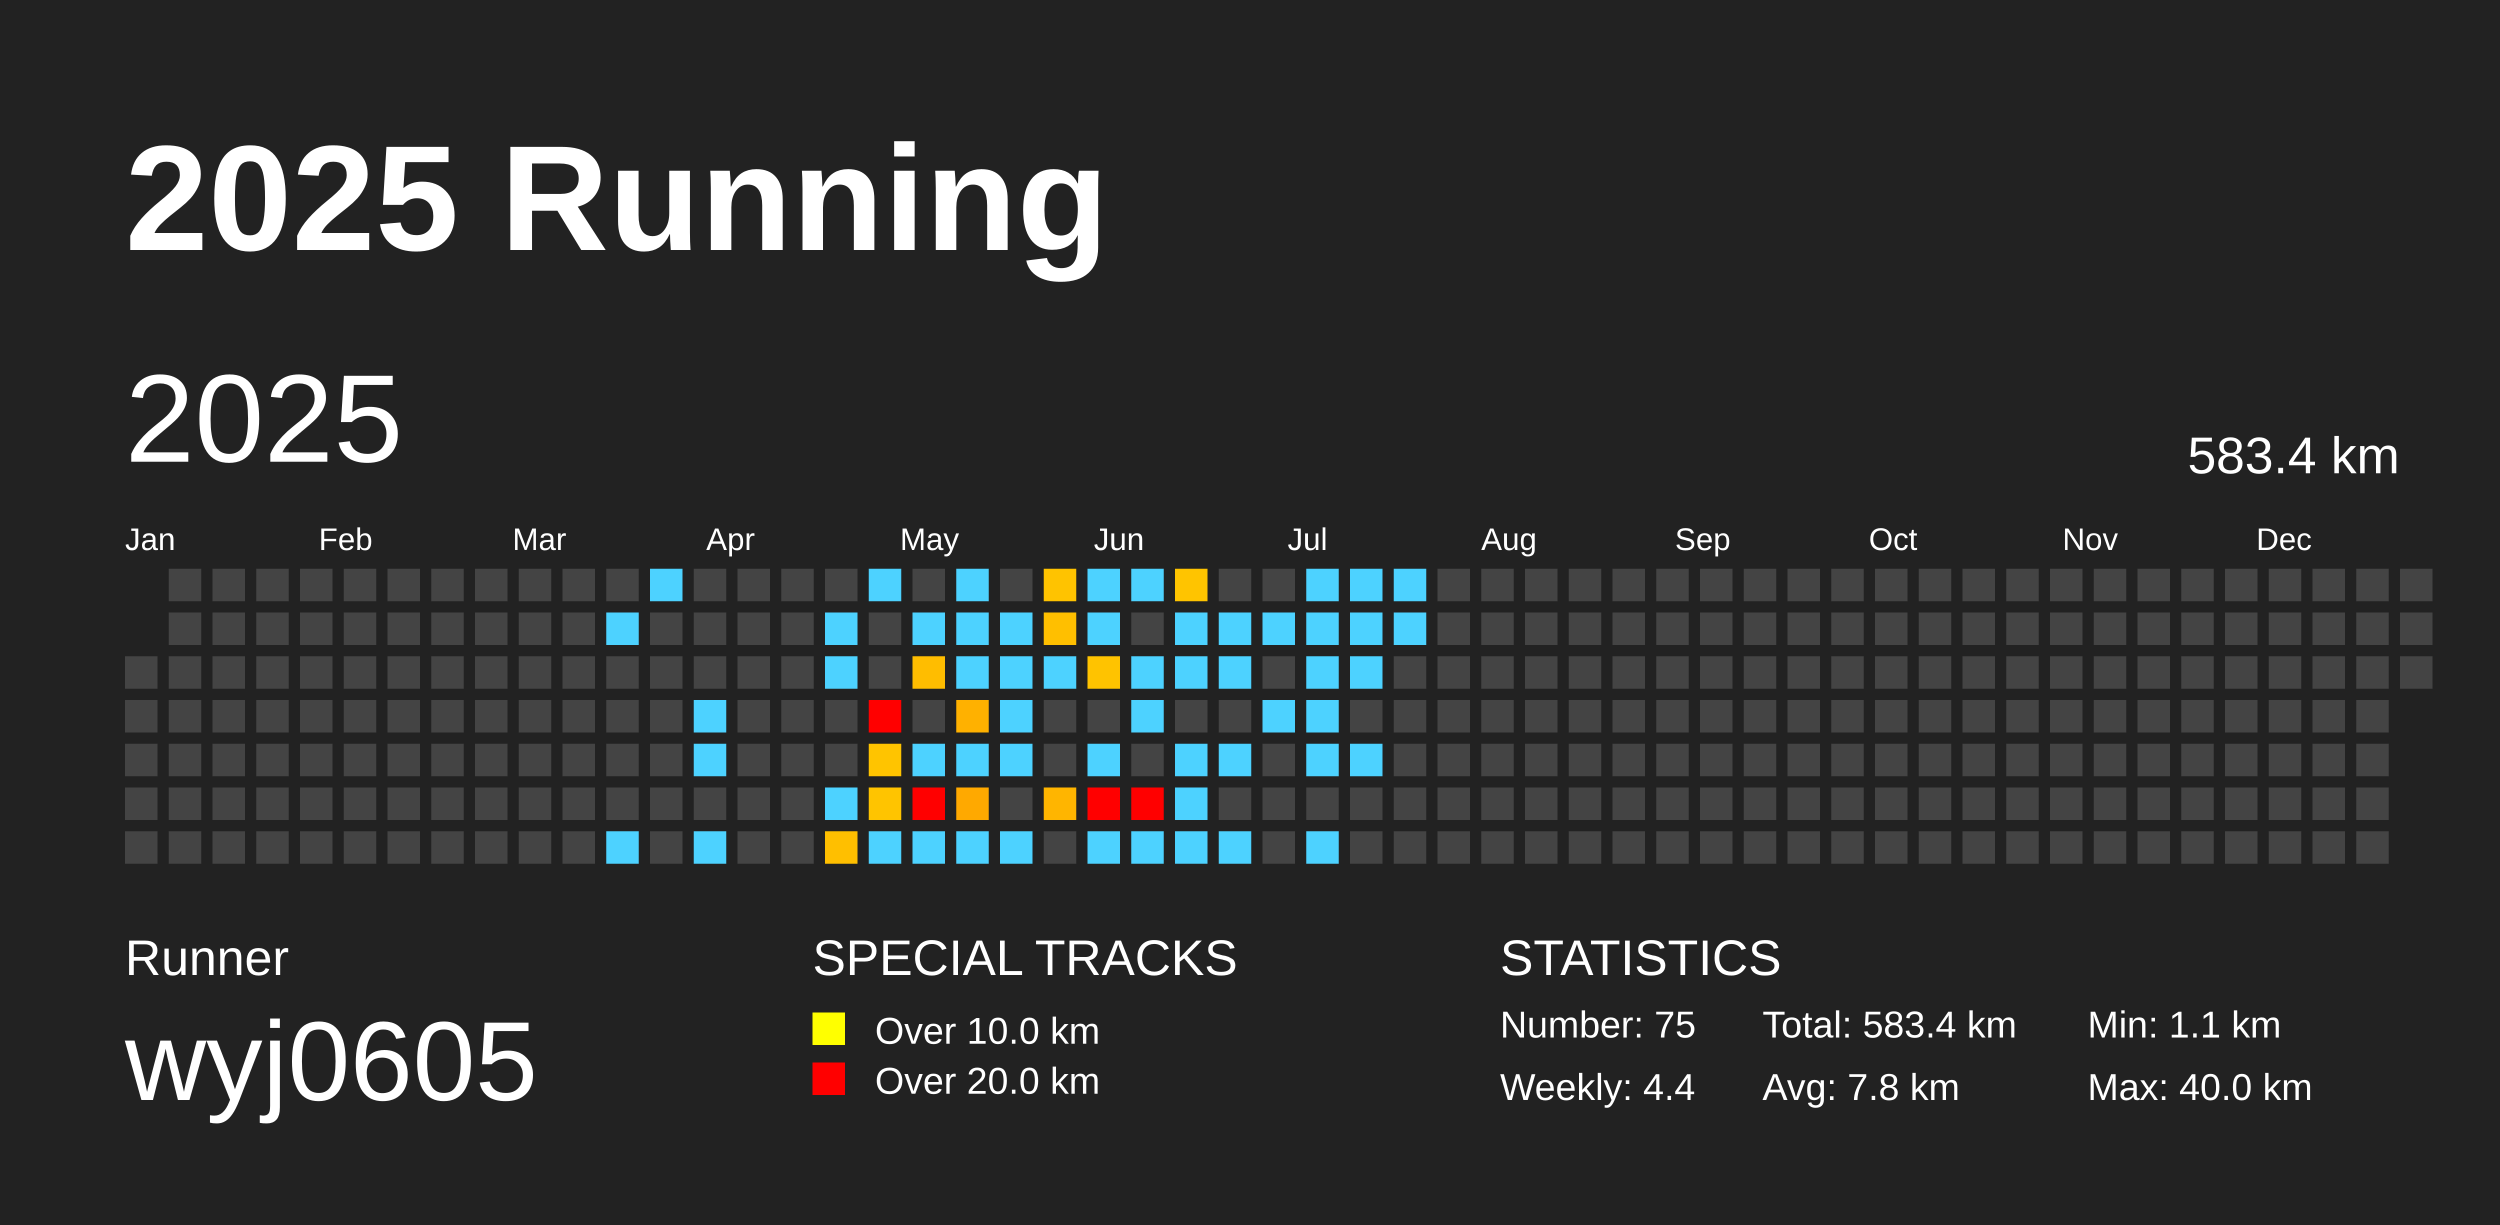
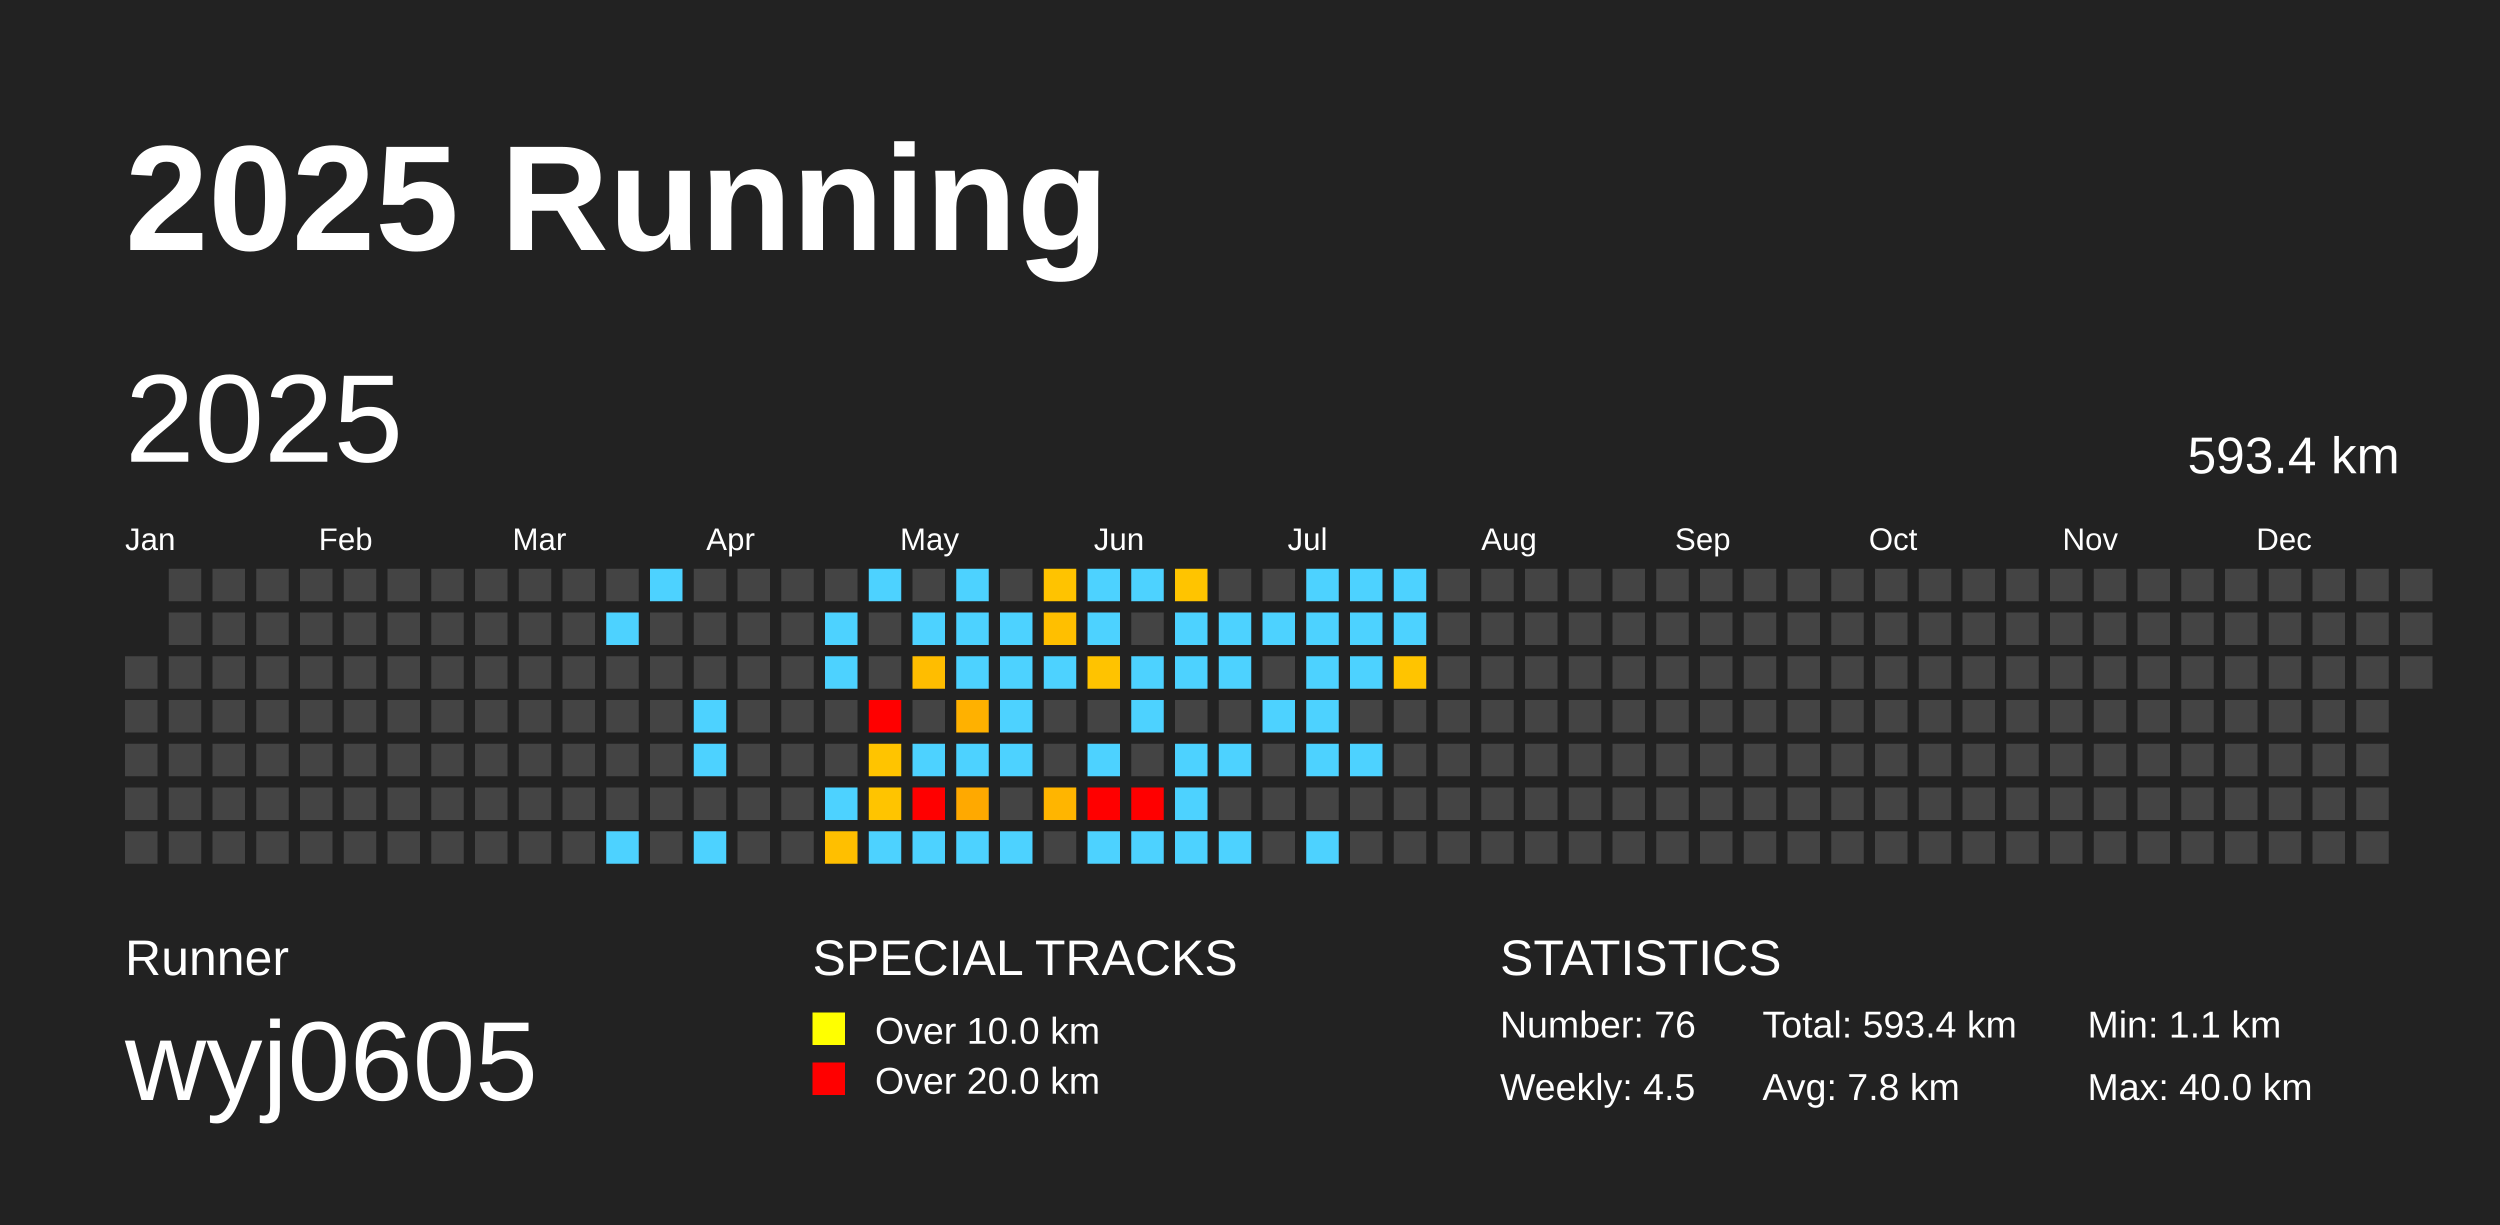
<svg xmlns="http://www.w3.org/2000/svg" baseProfile="full" height="98mm" version="1.1" viewBox="0,0,200,98" width="200mm">
  <defs />
  <rect fill="#222222" height="98" width="200" x="0" y="0" />
  <text fill="#FFFFFF" style="font-size:12px; font-family:Arial; font-weight:bold;" x="10" y="20">2025 Running</text>
  <text fill="#FFFFFF" style="font-size:4px; font-family:Arial" x="10" y="78">Runner</text>
  <text fill="#FFFFFF" style="font-size:9px; font-family:Arial" x="10" y="88">wyj0605</text>
  <text fill="#FFFFFF" style="font-size:4px; font-family:Arial" x="65" y="78">SPECIAL TRACKS</text>
  <rect fill="yellow" height="2.6" width="2.6" x="65" y="81" />
  <text fill="#FFFFFF" style="font-size:3px; font-family:Arial" x="70" y="83.5">Over 10.0 km</text>
  <rect fill="red" height="2.6" width="2.6" x="65" y="85" />
  <text fill="#FFFFFF" style="font-size:3px; font-family:Arial" x="70" y="87.5">Over 20.0 km</text>
  <text fill="#FFFFFF" style="font-size:4px; font-family:Arial" x="120" y="78">STATISTICS</text>
-   <text fill="#FFFFFF" style="font-size:3px; font-family:Arial" x="120" y="83">Number: 75</text>
-   <text fill="#FFFFFF" style="font-size:3px; font-family:Arial" x="120" y="88">Weekly: 4.4</text>
-   <text fill="#FFFFFF" style="font-size:3px; font-family:Arial" x="141" y="83">Total: 583.4 km</text>
+   <text fill="#FFFFFF" style="font-size:3px; font-family:Arial" x="120" y="83">Number: 76</text>
+   <text fill="#FFFFFF" style="font-size:3px; font-family:Arial" x="120" y="88">Weekly: 4.5</text>
+   <text fill="#FFFFFF" style="font-size:3px; font-family:Arial" x="141" y="83">Total: 593.4 km</text>
  <text fill="#FFFFFF" style="font-size:3px; font-family:Arial" x="141" y="88">Avg: 7.8 km</text>
  <text fill="#FFFFFF" style="font-size:3px; font-family:Arial" x="167" y="83">Min: 1.1 km</text>
  <text fill="#FFFFFF" style="font-size:3px; font-family:Arial" x="167" y="88">Max: 40.0 km</text>
  <text dominant-baseline="hanging" fill="#FFFFFF" style="font-size:10.0px; font-family:Arial;" x="10" y="30">2025</text>
-   <text dominant-baseline="hanging" fill="#FFFFFF" style="font-size:4.125px; font-family:Arial;" x="175" y="35">583.4 km</text>
+   <text dominant-baseline="hanging" fill="#FFFFFF" style="font-size:4.125px; font-family:Arial;" x="175" y="35">593.4 km</text>
  <text fill="#FFFFFF" style="font-size:2.5px; font-family:Arial" x="10.0" y="44">Jan</text>
  <text fill="#FFFFFF" style="font-size:2.5px; font-family:Arial" x="25.5" y="44">Feb</text>
  <text fill="#FFFFFF" style="font-size:2.5px; font-family:Arial" x="41.0" y="44">Mar</text>
  <text fill="#FFFFFF" style="font-size:2.5px; font-family:Arial" x="56.5" y="44">Apr</text>
  <text fill="#FFFFFF" style="font-size:2.5px; font-family:Arial" x="72.0" y="44">May</text>
  <text fill="#FFFFFF" style="font-size:2.5px; font-family:Arial" x="87.5" y="44">Jun</text>
  <text fill="#FFFFFF" style="font-size:2.5px; font-family:Arial" x="103.0" y="44">Jul</text>
  <text fill="#FFFFFF" style="font-size:2.5px; font-family:Arial" x="118.5" y="44">Aug</text>
  <text fill="#FFFFFF" style="font-size:2.5px; font-family:Arial" x="134.0" y="44">Sep</text>
  <text fill="#FFFFFF" style="font-size:2.5px; font-family:Arial" x="149.5" y="44">Oct</text>
  <text fill="#FFFFFF" style="font-size:2.5px; font-family:Arial" x="165.0" y="44">Nov</text>
  <text fill="#FFFFFF" style="font-size:2.5px; font-family:Arial" x="180.5" y="44">Dec</text>
  <rect fill="#444444" height="2.6" width="2.6" x="10.0" y="52.5" />
  <rect fill="#444444" height="2.6" width="2.6" x="10.0" y="56.0" />
  <rect fill="#444444" height="2.6" width="2.6" x="10.0" y="59.5" />
  <rect fill="#444444" height="2.6" width="2.6" x="10.0" y="63.0" />
  <rect fill="#444444" height="2.6" width="2.6" x="10.0" y="66.5" />
  <rect fill="#444444" height="2.6" width="2.6" x="13.5" y="45.5" />
  <rect fill="#444444" height="2.6" width="2.6" x="13.5" y="49.0" />
  <rect fill="#444444" height="2.6" width="2.6" x="13.5" y="52.5" />
  <rect fill="#444444" height="2.6" width="2.6" x="13.5" y="56.0" />
  <rect fill="#444444" height="2.6" width="2.6" x="13.5" y="59.5" />
  <rect fill="#444444" height="2.6" width="2.6" x="13.5" y="63.0" />
  <rect fill="#444444" height="2.6" width="2.6" x="13.5" y="66.5" />
  <rect fill="#444444" height="2.6" width="2.6" x="17.0" y="45.5" />
  <rect fill="#444444" height="2.6" width="2.6" x="17.0" y="49.0" />
  <rect fill="#444444" height="2.6" width="2.6" x="17.0" y="52.5" />
  <rect fill="#444444" height="2.6" width="2.6" x="17.0" y="56.0" />
  <rect fill="#444444" height="2.6" width="2.6" x="17.0" y="59.5" />
  <rect fill="#444444" height="2.6" width="2.6" x="17.0" y="63.0" />
  <rect fill="#444444" height="2.6" width="2.6" x="17.0" y="66.5" />
  <rect fill="#444444" height="2.6" width="2.6" x="20.5" y="45.5" />
  <rect fill="#444444" height="2.6" width="2.6" x="20.5" y="49.0" />
  <rect fill="#444444" height="2.6" width="2.6" x="20.5" y="52.5" />
  <rect fill="#444444" height="2.6" width="2.6" x="20.5" y="56.0" />
  <rect fill="#444444" height="2.6" width="2.6" x="20.5" y="59.5" />
  <rect fill="#444444" height="2.6" width="2.6" x="20.5" y="63.0" />
  <rect fill="#444444" height="2.6" width="2.6" x="20.5" y="66.5" />
  <rect fill="#444444" height="2.6" width="2.6" x="24.0" y="45.5" />
  <rect fill="#444444" height="2.6" width="2.6" x="24.0" y="49.0" />
  <rect fill="#444444" height="2.6" width="2.6" x="24.0" y="52.5" />
  <rect fill="#444444" height="2.6" width="2.6" x="24.0" y="56.0" />
  <rect fill="#444444" height="2.6" width="2.6" x="24.0" y="59.5" />
  <rect fill="#444444" height="2.6" width="2.6" x="24.0" y="63.0" />
  <rect fill="#444444" height="2.6" width="2.6" x="24.0" y="66.5" />
  <rect fill="#444444" height="2.6" width="2.6" x="27.5" y="45.5" />
  <rect fill="#444444" height="2.6" width="2.6" x="27.5" y="49.0" />
  <rect fill="#444444" height="2.6" width="2.6" x="27.5" y="52.5" />
  <rect fill="#444444" height="2.6" width="2.6" x="27.5" y="56.0" />
  <rect fill="#444444" height="2.6" width="2.6" x="27.5" y="59.5" />
  <rect fill="#444444" height="2.6" width="2.6" x="27.5" y="63.0" />
  <rect fill="#444444" height="2.6" width="2.6" x="27.5" y="66.5" />
  <rect fill="#444444" height="2.6" width="2.6" x="31.0" y="45.5" />
  <rect fill="#444444" height="2.6" width="2.6" x="31.0" y="49.0" />
  <rect fill="#444444" height="2.6" width="2.6" x="31.0" y="52.5" />
  <rect fill="#444444" height="2.6" width="2.6" x="31.0" y="56.0" />
  <rect fill="#444444" height="2.6" width="2.6" x="31.0" y="59.5" />
  <rect fill="#444444" height="2.6" width="2.6" x="31.0" y="63.0" />
  <rect fill="#444444" height="2.6" width="2.6" x="31.0" y="66.5" />
  <rect fill="#444444" height="2.6" width="2.6" x="34.5" y="45.5" />
  <rect fill="#444444" height="2.6" width="2.6" x="34.5" y="49.0" />
  <rect fill="#444444" height="2.6" width="2.6" x="34.5" y="52.5" />
  <rect fill="#444444" height="2.6" width="2.6" x="34.5" y="56.0" />
  <rect fill="#444444" height="2.6" width="2.6" x="34.5" y="59.5" />
  <rect fill="#444444" height="2.6" width="2.6" x="34.5" y="63.0" />
  <rect fill="#444444" height="2.6" width="2.6" x="34.5" y="66.5" />
  <rect fill="#444444" height="2.6" width="2.6" x="38.0" y="45.5" />
  <rect fill="#444444" height="2.6" width="2.6" x="38.0" y="49.0" />
  <rect fill="#444444" height="2.6" width="2.6" x="38.0" y="52.5" />
  <rect fill="#444444" height="2.6" width="2.6" x="38.0" y="56.0" />
  <rect fill="#444444" height="2.6" width="2.6" x="38.0" y="59.5" />
  <rect fill="#444444" height="2.6" width="2.6" x="38.0" y="63.0" />
  <rect fill="#444444" height="2.6" width="2.6" x="38.0" y="66.5" />
  <rect fill="#444444" height="2.6" width="2.6" x="41.5" y="45.5" />
  <rect fill="#444444" height="2.6" width="2.6" x="41.5" y="49.0" />
  <rect fill="#444444" height="2.6" width="2.6" x="41.5" y="52.5" />
  <rect fill="#444444" height="2.6" width="2.6" x="41.5" y="56.0" />
  <rect fill="#444444" height="2.6" width="2.6" x="41.5" y="59.5" />
  <rect fill="#444444" height="2.6" width="2.6" x="41.5" y="63.0" />
  <rect fill="#444444" height="2.6" width="2.6" x="41.5" y="66.5" />
  <rect fill="#444444" height="2.6" width="2.6" x="45.0" y="45.5" />
  <rect fill="#444444" height="2.6" width="2.6" x="45.0" y="49.0" />
  <rect fill="#444444" height="2.6" width="2.6" x="45.0" y="52.5" />
  <rect fill="#444444" height="2.6" width="2.6" x="45.0" y="56.0" />
  <rect fill="#444444" height="2.6" width="2.6" x="45.0" y="59.5" />
  <rect fill="#444444" height="2.6" width="2.6" x="45.0" y="63.0" />
  <rect fill="#444444" height="2.6" width="2.6" x="45.0" y="66.5" />
  <rect fill="#444444" height="2.6" width="2.6" x="48.5" y="45.5" />
  <rect fill="#4dd2ff" height="2.6" width="2.6" x="48.5" y="49.0" />
  <rect fill="#444444" height="2.6" width="2.6" x="48.5" y="52.5" />
  <rect fill="#444444" height="2.6" width="2.6" x="48.5" y="56.0" />
  <rect fill="#444444" height="2.6" width="2.6" x="48.5" y="59.5" />
  <rect fill="#444444" height="2.6" width="2.6" x="48.5" y="63.0" />
  <rect fill="#4dd2ff" height="2.6" width="2.6" x="48.5" y="66.5" />
  <rect fill="#4dd2ff" height="2.6" width="2.6" x="52.0" y="45.5" />
  <rect fill="#444444" height="2.6" width="2.6" x="52.0" y="49.0" />
  <rect fill="#444444" height="2.6" width="2.6" x="52.0" y="52.5" />
  <rect fill="#444444" height="2.6" width="2.6" x="52.0" y="56.0" />
  <rect fill="#444444" height="2.6" width="2.6" x="52.0" y="59.5" />
  <rect fill="#444444" height="2.6" width="2.6" x="52.0" y="63.0" />
  <rect fill="#444444" height="2.6" width="2.6" x="52.0" y="66.5" />
  <rect fill="#444444" height="2.6" width="2.6" x="55.5" y="45.5" />
  <rect fill="#444444" height="2.6" width="2.6" x="55.5" y="49.0" />
  <rect fill="#444444" height="2.6" width="2.6" x="55.5" y="52.5" />
  <rect fill="#4dd2ff" height="2.6" width="2.6" x="55.5" y="56.0" />
  <rect fill="#4dd2ff" height="2.6" width="2.6" x="55.5" y="59.5" />
  <rect fill="#444444" height="2.6" width="2.6" x="55.5" y="63.0" />
  <rect fill="#4dd2ff" height="2.6" width="2.6" x="55.5" y="66.5" />
  <rect fill="#444444" height="2.6" width="2.6" x="59.0" y="45.5" />
  <rect fill="#444444" height="2.6" width="2.6" x="59.0" y="49.0" />
  <rect fill="#444444" height="2.6" width="2.6" x="59.0" y="52.5" />
  <rect fill="#444444" height="2.6" width="2.6" x="59.0" y="56.0" />
  <rect fill="#444444" height="2.6" width="2.6" x="59.0" y="59.5" />
  <rect fill="#444444" height="2.6" width="2.6" x="59.0" y="63.0" />
  <rect fill="#444444" height="2.6" width="2.6" x="59.0" y="66.5" />
  <rect fill="#444444" height="2.6" width="2.6" x="62.5" y="45.5" />
  <rect fill="#444444" height="2.6" width="2.6" x="62.5" y="49.0" />
  <rect fill="#444444" height="2.6" width="2.6" x="62.5" y="52.5" />
  <rect fill="#444444" height="2.6" width="2.6" x="62.5" y="56.0" />
  <rect fill="#444444" height="2.6" width="2.6" x="62.5" y="59.5" />
  <rect fill="#444444" height="2.6" width="2.6" x="62.5" y="63.0" />
  <rect fill="#444444" height="2.6" width="2.6" x="62.5" y="66.5" />
  <rect fill="#444444" height="2.6" width="2.6" x="66.0" y="45.5" />
  <rect fill="#4dd2ff" height="2.6" width="2.6" x="66.0" y="49.0" />
  <rect fill="#4dd2ff" height="2.6" width="2.6" x="66.0" y="52.5" />
  <rect fill="#444444" height="2.6" width="2.6" x="66.0" y="56.0" />
  <rect fill="#444444" height="2.6" width="2.6" x="66.0" y="59.5" />
  <rect fill="#4dd2ff" height="2.6" width="2.6" x="66.0" y="63.0" />
  <rect fill="#ffbf00" height="2.6" width="2.6" x="66.0" y="66.5" />
  <rect fill="#4dd2ff" height="2.6" width="2.6" x="69.5" y="45.5" />
  <rect fill="#444444" height="2.6" width="2.6" x="69.5" y="49.0" />
  <rect fill="#444444" height="2.6" width="2.6" x="69.5" y="52.5" />
  <rect fill="red" height="2.6" width="2.6" x="69.5" y="56.0" />
  <rect fill="#ffc400" height="2.6" width="2.6" x="69.5" y="59.5" />
  <rect fill="#ffc400" height="2.6" width="2.6" x="69.5" y="63.0" />
  <rect fill="#4dd2ff" height="2.6" width="2.6" x="69.5" y="66.5" />
  <rect fill="#444444" height="2.6" width="2.6" x="73.0" y="45.5" />
  <rect fill="#4dd2ff" height="2.6" width="2.6" x="73.0" y="49.0" />
  <rect fill="#ffbd00" height="2.6" width="2.6" x="73.0" y="52.5" />
  <rect fill="#444444" height="2.6" width="2.6" x="73.0" y="56.0" />
  <rect fill="#4dd2ff" height="2.6" width="2.6" x="73.0" y="59.5" />
  <rect fill="red" height="2.6" width="2.6" x="73.0" y="63.0" />
  <rect fill="#4dd2ff" height="2.6" width="2.6" x="73.0" y="66.5" />
  <rect fill="#4dd2ff" height="2.6" width="2.6" x="76.5" y="45.5" />
  <rect fill="#4dd2ff" height="2.6" width="2.6" x="76.5" y="49.0" />
  <rect fill="#4dd2ff" height="2.6" width="2.6" x="76.5" y="52.5" />
  <rect fill="#ffb100" height="2.6" width="2.6" x="76.5" y="56.0" />
  <rect fill="#4dd2ff" height="2.6" width="2.6" x="76.5" y="59.5" />
  <rect fill="#ffa900" height="2.6" width="2.6" x="76.5" y="63.0" />
  <rect fill="#4dd2ff" height="2.6" width="2.6" x="76.5" y="66.5" />
  <rect fill="#444444" height="2.6" width="2.6" x="80.0" y="45.5" />
  <rect fill="#4dd2ff" height="2.6" width="2.6" x="80.0" y="49.0" />
  <rect fill="#4dd2ff" height="2.6" width="2.6" x="80.0" y="52.5" />
  <rect fill="#4dd2ff" height="2.6" width="2.6" x="80.0" y="56.0" />
  <rect fill="#4dd2ff" height="2.6" width="2.6" x="80.0" y="59.5" />
  <rect fill="#444444" height="2.6" width="2.6" x="80.0" y="63.0" />
  <rect fill="#4dd2ff" height="2.6" width="2.6" x="80.0" y="66.5" />
  <rect fill="#ffc300" height="2.6" width="2.6" x="83.5" y="45.5" />
  <rect fill="#ffbf00" height="2.6" width="2.6" x="83.5" y="49.0" />
  <rect fill="#4dd2ff" height="2.6" width="2.6" x="83.5" y="52.5" />
  <rect fill="#444444" height="2.6" width="2.6" x="83.5" y="56.0" />
  <rect fill="#444444" height="2.6" width="2.6" x="83.5" y="59.5" />
  <rect fill="#ffb500" height="2.6" width="2.6" x="83.5" y="63.0" />
  <rect fill="#444444" height="2.6" width="2.6" x="83.5" y="66.5" />
  <rect fill="#4dd2ff" height="2.6" width="2.6" x="87.0" y="45.5" />
  <rect fill="#4dd2ff" height="2.6" width="2.6" x="87.0" y="49.0" />
  <rect fill="#ffc300" height="2.6" width="2.6" x="87.0" y="52.5" />
  <rect fill="#444444" height="2.6" width="2.6" x="87.0" y="56.0" />
  <rect fill="#4dd2ff" height="2.6" width="2.6" x="87.0" y="59.5" />
  <rect fill="red" height="2.6" width="2.6" x="87.0" y="63.0" />
  <rect fill="#4dd2ff" height="2.6" width="2.6" x="87.0" y="66.5" />
  <rect fill="#4dd2ff" height="2.6" width="2.6" x="90.5" y="45.5" />
  <rect fill="#444444" height="2.6" width="2.6" x="90.5" y="49.0" />
  <rect fill="#4dd2ff" height="2.6" width="2.6" x="90.5" y="52.5" />
  <rect fill="#4dd2ff" height="2.6" width="2.6" x="90.5" y="56.0" />
  <rect fill="#444444" height="2.6" width="2.6" x="90.5" y="59.5" />
  <rect fill="red" height="2.6" width="2.6" x="90.5" y="63.0" />
  <rect fill="#4dd2ff" height="2.6" width="2.6" x="90.5" y="66.5" />
  <rect fill="#ffc400" height="2.6" width="2.6" x="94.0" y="45.5" />
  <rect fill="#4dd2ff" height="2.6" width="2.6" x="94.0" y="49.0" />
  <rect fill="#4dd2ff" height="2.6" width="2.6" x="94.0" y="52.5" />
  <rect fill="#444444" height="2.6" width="2.6" x="94.0" y="56.0" />
  <rect fill="#4dd2ff" height="2.6" width="2.6" x="94.0" y="59.5" />
  <rect fill="#4dd2ff" height="2.6" width="2.6" x="94.0" y="63.0" />
  <rect fill="#4dd2ff" height="2.6" width="2.6" x="94.0" y="66.5" />
  <rect fill="#444444" height="2.6" width="2.6" x="97.5" y="45.5" />
  <rect fill="#4dd2ff" height="2.6" width="2.6" x="97.5" y="49.0" />
  <rect fill="#4dd2ff" height="2.6" width="2.6" x="97.5" y="52.5" />
  <rect fill="#444444" height="2.6" width="2.6" x="97.5" y="56.0" />
  <rect fill="#4dd2ff" height="2.6" width="2.6" x="97.5" y="59.5" />
  <rect fill="#444444" height="2.6" width="2.6" x="97.5" y="63.0" />
  <rect fill="#4dd2ff" height="2.6" width="2.6" x="97.5" y="66.5" />
  <rect fill="#444444" height="2.6" width="2.6" x="101.0" y="45.5" />
  <rect fill="#4dd2ff" height="2.6" width="2.6" x="101.0" y="49.0" />
  <rect fill="#444444" height="2.6" width="2.6" x="101.0" y="52.5" />
  <rect fill="#4dd2ff" height="2.6" width="2.6" x="101.0" y="56.0" />
  <rect fill="#444444" height="2.6" width="2.6" x="101.0" y="59.5" />
  <rect fill="#444444" height="2.6" width="2.6" x="101.0" y="63.0" />
  <rect fill="#444444" height="2.6" width="2.6" x="101.0" y="66.5" />
  <rect fill="#4dd2ff" height="2.6" width="2.6" x="104.5" y="45.5" />
  <rect fill="#4dd2ff" height="2.6" width="2.6" x="104.5" y="49.0" />
  <rect fill="#4dd2ff" height="2.6" width="2.6" x="104.5" y="52.5" />
  <rect fill="#4dd2ff" height="2.6" width="2.6" x="104.5" y="56.0" />
  <rect fill="#4dd2ff" height="2.6" width="2.6" x="104.5" y="59.5" />
  <rect fill="#444444" height="2.6" width="2.6" x="104.5" y="63.0" />
  <rect fill="#4dd2ff" height="2.6" width="2.6" x="104.5" y="66.5" />
  <rect fill="#4dd2ff" height="2.6" width="2.6" x="108.0" y="45.5" />
  <rect fill="#4dd2ff" height="2.6" width="2.6" x="108.0" y="49.0" />
  <rect fill="#4dd2ff" height="2.6" width="2.6" x="108.0" y="52.5" />
  <rect fill="#444444" height="2.6" width="2.6" x="108.0" y="56.0" />
  <rect fill="#4dd2ff" height="2.6" width="2.6" x="108.0" y="59.5" />
  <rect fill="#444444" height="2.6" width="2.6" x="108.0" y="63.0" />
  <rect fill="#444444" height="2.6" width="2.6" x="108.0" y="66.5" />
  <rect fill="#4dd2ff" height="2.6" width="2.6" x="111.5" y="45.5" />
  <rect fill="#4dd2ff" height="2.6" width="2.6" x="111.5" y="49.0" />
-   <rect fill="#444444" height="2.6" width="2.6" x="111.5" y="52.5" />
+   <rect fill="#ffc400" height="2.6" width="2.6" x="111.5" y="52.5" />
  <rect fill="#444444" height="2.6" width="2.6" x="111.5" y="56.0" />
  <rect fill="#444444" height="2.6" width="2.6" x="111.5" y="59.5" />
  <rect fill="#444444" height="2.6" width="2.6" x="111.5" y="63.0" />
  <rect fill="#444444" height="2.6" width="2.6" x="111.5" y="66.5" />
  <rect fill="#444444" height="2.6" width="2.6" x="115.0" y="45.5" />
  <rect fill="#444444" height="2.6" width="2.6" x="115.0" y="49.0" />
  <rect fill="#444444" height="2.6" width="2.6" x="115.0" y="52.5" />
  <rect fill="#444444" height="2.6" width="2.6" x="115.0" y="56.0" />
  <rect fill="#444444" height="2.6" width="2.6" x="115.0" y="59.5" />
  <rect fill="#444444" height="2.6" width="2.6" x="115.0" y="63.0" />
  <rect fill="#444444" height="2.6" width="2.6" x="115.0" y="66.5" />
  <rect fill="#444444" height="2.6" width="2.6" x="118.5" y="45.5" />
  <rect fill="#444444" height="2.6" width="2.6" x="118.5" y="49.0" />
  <rect fill="#444444" height="2.6" width="2.6" x="118.5" y="52.5" />
  <rect fill="#444444" height="2.6" width="2.6" x="118.5" y="56.0" />
  <rect fill="#444444" height="2.6" width="2.6" x="118.5" y="59.5" />
  <rect fill="#444444" height="2.6" width="2.6" x="118.5" y="63.0" />
  <rect fill="#444444" height="2.6" width="2.6" x="118.5" y="66.5" />
  <rect fill="#444444" height="2.6" width="2.6" x="122.0" y="45.5" />
  <rect fill="#444444" height="2.6" width="2.6" x="122.0" y="49.0" />
  <rect fill="#444444" height="2.6" width="2.6" x="122.0" y="52.5" />
  <rect fill="#444444" height="2.6" width="2.6" x="122.0" y="56.0" />
  <rect fill="#444444" height="2.6" width="2.6" x="122.0" y="59.5" />
  <rect fill="#444444" height="2.6" width="2.6" x="122.0" y="63.0" />
  <rect fill="#444444" height="2.6" width="2.6" x="122.0" y="66.5" />
  <rect fill="#444444" height="2.6" width="2.6" x="125.5" y="45.5" />
  <rect fill="#444444" height="2.6" width="2.6" x="125.5" y="49.0" />
  <rect fill="#444444" height="2.6" width="2.6" x="125.5" y="52.5" />
  <rect fill="#444444" height="2.6" width="2.6" x="125.5" y="56.0" />
  <rect fill="#444444" height="2.6" width="2.6" x="125.5" y="59.5" />
  <rect fill="#444444" height="2.6" width="2.6" x="125.5" y="63.0" />
  <rect fill="#444444" height="2.6" width="2.6" x="125.5" y="66.5" />
  <rect fill="#444444" height="2.6" width="2.6" x="129.0" y="45.5" />
  <rect fill="#444444" height="2.6" width="2.6" x="129.0" y="49.0" />
  <rect fill="#444444" height="2.6" width="2.6" x="129.0" y="52.5" />
  <rect fill="#444444" height="2.6" width="2.6" x="129.0" y="56.0" />
  <rect fill="#444444" height="2.6" width="2.6" x="129.0" y="59.5" />
  <rect fill="#444444" height="2.6" width="2.6" x="129.0" y="63.0" />
  <rect fill="#444444" height="2.6" width="2.6" x="129.0" y="66.5" />
  <rect fill="#444444" height="2.6" width="2.6" x="132.5" y="45.5" />
  <rect fill="#444444" height="2.6" width="2.6" x="132.5" y="49.0" />
  <rect fill="#444444" height="2.6" width="2.6" x="132.5" y="52.5" />
  <rect fill="#444444" height="2.6" width="2.6" x="132.5" y="56.0" />
  <rect fill="#444444" height="2.6" width="2.6" x="132.5" y="59.5" />
  <rect fill="#444444" height="2.6" width="2.6" x="132.5" y="63.0" />
  <rect fill="#444444" height="2.6" width="2.6" x="132.5" y="66.5" />
  <rect fill="#444444" height="2.6" width="2.6" x="136.0" y="45.5" />
  <rect fill="#444444" height="2.6" width="2.6" x="136.0" y="49.0" />
  <rect fill="#444444" height="2.6" width="2.6" x="136.0" y="52.5" />
  <rect fill="#444444" height="2.6" width="2.6" x="136.0" y="56.0" />
  <rect fill="#444444" height="2.6" width="2.6" x="136.0" y="59.5" />
  <rect fill="#444444" height="2.6" width="2.6" x="136.0" y="63.0" />
  <rect fill="#444444" height="2.6" width="2.6" x="136.0" y="66.5" />
  <rect fill="#444444" height="2.6" width="2.6" x="139.5" y="45.5" />
  <rect fill="#444444" height="2.6" width="2.6" x="139.5" y="49.0" />
  <rect fill="#444444" height="2.6" width="2.6" x="139.5" y="52.5" />
  <rect fill="#444444" height="2.6" width="2.6" x="139.5" y="56.0" />
  <rect fill="#444444" height="2.6" width="2.6" x="139.5" y="59.5" />
  <rect fill="#444444" height="2.6" width="2.6" x="139.5" y="63.0" />
  <rect fill="#444444" height="2.6" width="2.6" x="139.5" y="66.5" />
  <rect fill="#444444" height="2.6" width="2.6" x="143.0" y="45.5" />
  <rect fill="#444444" height="2.6" width="2.6" x="143.0" y="49.0" />
  <rect fill="#444444" height="2.6" width="2.6" x="143.0" y="52.5" />
  <rect fill="#444444" height="2.6" width="2.6" x="143.0" y="56.0" />
  <rect fill="#444444" height="2.6" width="2.6" x="143.0" y="59.5" />
  <rect fill="#444444" height="2.6" width="2.6" x="143.0" y="63.0" />
  <rect fill="#444444" height="2.6" width="2.6" x="143.0" y="66.5" />
  <rect fill="#444444" height="2.6" width="2.6" x="146.5" y="45.5" />
  <rect fill="#444444" height="2.6" width="2.6" x="146.5" y="49.0" />
  <rect fill="#444444" height="2.6" width="2.6" x="146.5" y="52.5" />
  <rect fill="#444444" height="2.6" width="2.6" x="146.5" y="56.0" />
  <rect fill="#444444" height="2.6" width="2.6" x="146.5" y="59.5" />
  <rect fill="#444444" height="2.6" width="2.6" x="146.5" y="63.0" />
  <rect fill="#444444" height="2.6" width="2.6" x="146.5" y="66.5" />
  <rect fill="#444444" height="2.6" width="2.6" x="150.0" y="45.5" />
  <rect fill="#444444" height="2.6" width="2.6" x="150.0" y="49.0" />
  <rect fill="#444444" height="2.6" width="2.6" x="150.0" y="52.5" />
  <rect fill="#444444" height="2.6" width="2.6" x="150.0" y="56.0" />
  <rect fill="#444444" height="2.6" width="2.6" x="150.0" y="59.5" />
  <rect fill="#444444" height="2.6" width="2.6" x="150.0" y="63.0" />
  <rect fill="#444444" height="2.6" width="2.6" x="150.0" y="66.5" />
  <rect fill="#444444" height="2.6" width="2.6" x="153.5" y="45.5" />
  <rect fill="#444444" height="2.6" width="2.6" x="153.5" y="49.0" />
  <rect fill="#444444" height="2.6" width="2.6" x="153.5" y="52.5" />
  <rect fill="#444444" height="2.6" width="2.6" x="153.5" y="56.0" />
  <rect fill="#444444" height="2.6" width="2.6" x="153.5" y="59.5" />
  <rect fill="#444444" height="2.6" width="2.6" x="153.5" y="63.0" />
  <rect fill="#444444" height="2.6" width="2.6" x="153.5" y="66.5" />
  <rect fill="#444444" height="2.6" width="2.6" x="157.0" y="45.5" />
  <rect fill="#444444" height="2.6" width="2.6" x="157.0" y="49.0" />
  <rect fill="#444444" height="2.6" width="2.6" x="157.0" y="52.5" />
  <rect fill="#444444" height="2.6" width="2.6" x="157.0" y="56.0" />
  <rect fill="#444444" height="2.6" width="2.6" x="157.0" y="59.5" />
  <rect fill="#444444" height="2.6" width="2.6" x="157.0" y="63.0" />
  <rect fill="#444444" height="2.6" width="2.6" x="157.0" y="66.5" />
  <rect fill="#444444" height="2.6" width="2.6" x="160.5" y="45.5" />
  <rect fill="#444444" height="2.6" width="2.6" x="160.5" y="49.0" />
  <rect fill="#444444" height="2.6" width="2.6" x="160.5" y="52.5" />
  <rect fill="#444444" height="2.6" width="2.6" x="160.5" y="56.0" />
  <rect fill="#444444" height="2.6" width="2.6" x="160.5" y="59.5" />
  <rect fill="#444444" height="2.6" width="2.6" x="160.5" y="63.0" />
  <rect fill="#444444" height="2.6" width="2.6" x="160.5" y="66.5" />
  <rect fill="#444444" height="2.6" width="2.6" x="164.0" y="45.5" />
  <rect fill="#444444" height="2.6" width="2.6" x="164.0" y="49.0" />
  <rect fill="#444444" height="2.6" width="2.6" x="164.0" y="52.5" />
  <rect fill="#444444" height="2.6" width="2.6" x="164.0" y="56.0" />
  <rect fill="#444444" height="2.6" width="2.6" x="164.0" y="59.5" />
  <rect fill="#444444" height="2.6" width="2.6" x="164.0" y="63.0" />
  <rect fill="#444444" height="2.6" width="2.6" x="164.0" y="66.5" />
  <rect fill="#444444" height="2.6" width="2.6" x="167.5" y="45.5" />
  <rect fill="#444444" height="2.6" width="2.6" x="167.5" y="49.0" />
  <rect fill="#444444" height="2.6" width="2.6" x="167.5" y="52.5" />
  <rect fill="#444444" height="2.6" width="2.6" x="167.5" y="56.0" />
  <rect fill="#444444" height="2.6" width="2.6" x="167.5" y="59.5" />
  <rect fill="#444444" height="2.6" width="2.6" x="167.5" y="63.0" />
  <rect fill="#444444" height="2.6" width="2.6" x="167.5" y="66.5" />
  <rect fill="#444444" height="2.6" width="2.6" x="171.0" y="45.5" />
  <rect fill="#444444" height="2.6" width="2.6" x="171.0" y="49.0" />
  <rect fill="#444444" height="2.6" width="2.6" x="171.0" y="52.5" />
  <rect fill="#444444" height="2.6" width="2.6" x="171.0" y="56.0" />
  <rect fill="#444444" height="2.6" width="2.6" x="171.0" y="59.5" />
  <rect fill="#444444" height="2.6" width="2.6" x="171.0" y="63.0" />
  <rect fill="#444444" height="2.6" width="2.6" x="171.0" y="66.5" />
  <rect fill="#444444" height="2.6" width="2.6" x="174.5" y="45.5" />
  <rect fill="#444444" height="2.6" width="2.6" x="174.5" y="49.0" />
  <rect fill="#444444" height="2.6" width="2.6" x="174.5" y="52.5" />
  <rect fill="#444444" height="2.6" width="2.6" x="174.5" y="56.0" />
  <rect fill="#444444" height="2.6" width="2.6" x="174.5" y="59.5" />
  <rect fill="#444444" height="2.6" width="2.6" x="174.5" y="63.0" />
  <rect fill="#444444" height="2.6" width="2.6" x="174.5" y="66.5" />
  <rect fill="#444444" height="2.6" width="2.6" x="178.0" y="45.5" />
  <rect fill="#444444" height="2.6" width="2.6" x="178.0" y="49.0" />
  <rect fill="#444444" height="2.6" width="2.6" x="178.0" y="52.5" />
  <rect fill="#444444" height="2.6" width="2.6" x="178.0" y="56.0" />
  <rect fill="#444444" height="2.6" width="2.6" x="178.0" y="59.5" />
  <rect fill="#444444" height="2.6" width="2.6" x="178.0" y="63.0" />
  <rect fill="#444444" height="2.6" width="2.6" x="178.0" y="66.5" />
  <rect fill="#444444" height="2.6" width="2.6" x="181.5" y="45.5" />
  <rect fill="#444444" height="2.6" width="2.6" x="181.5" y="49.0" />
  <rect fill="#444444" height="2.6" width="2.6" x="181.5" y="52.5" />
  <rect fill="#444444" height="2.6" width="2.6" x="181.5" y="56.0" />
  <rect fill="#444444" height="2.6" width="2.6" x="181.5" y="59.5" />
  <rect fill="#444444" height="2.6" width="2.6" x="181.5" y="63.0" />
  <rect fill="#444444" height="2.6" width="2.6" x="181.5" y="66.5" />
  <rect fill="#444444" height="2.6" width="2.6" x="185.0" y="45.5" />
  <rect fill="#444444" height="2.6" width="2.6" x="185.0" y="49.0" />
  <rect fill="#444444" height="2.6" width="2.6" x="185.0" y="52.5" />
  <rect fill="#444444" height="2.6" width="2.6" x="185.0" y="56.0" />
  <rect fill="#444444" height="2.6" width="2.6" x="185.0" y="59.5" />
  <rect fill="#444444" height="2.6" width="2.6" x="185.0" y="63.0" />
  <rect fill="#444444" height="2.6" width="2.6" x="185.0" y="66.5" />
  <rect fill="#444444" height="2.6" width="2.6" x="188.5" y="45.5" />
  <rect fill="#444444" height="2.6" width="2.6" x="188.5" y="49.0" />
  <rect fill="#444444" height="2.6" width="2.6" x="188.5" y="52.5" />
  <rect fill="#444444" height="2.6" width="2.6" x="188.5" y="56.0" />
  <rect fill="#444444" height="2.6" width="2.6" x="188.5" y="59.5" />
  <rect fill="#444444" height="2.6" width="2.6" x="188.5" y="63.0" />
  <rect fill="#444444" height="2.6" width="2.6" x="188.5" y="66.5" />
  <rect fill="#444444" height="2.6" width="2.6" x="192.0" y="45.5" />
  <rect fill="#444444" height="2.6" width="2.6" x="192.0" y="49.0" />
  <rect fill="#444444" height="2.6" width="2.6" x="192.0" y="52.5" />
</svg>
